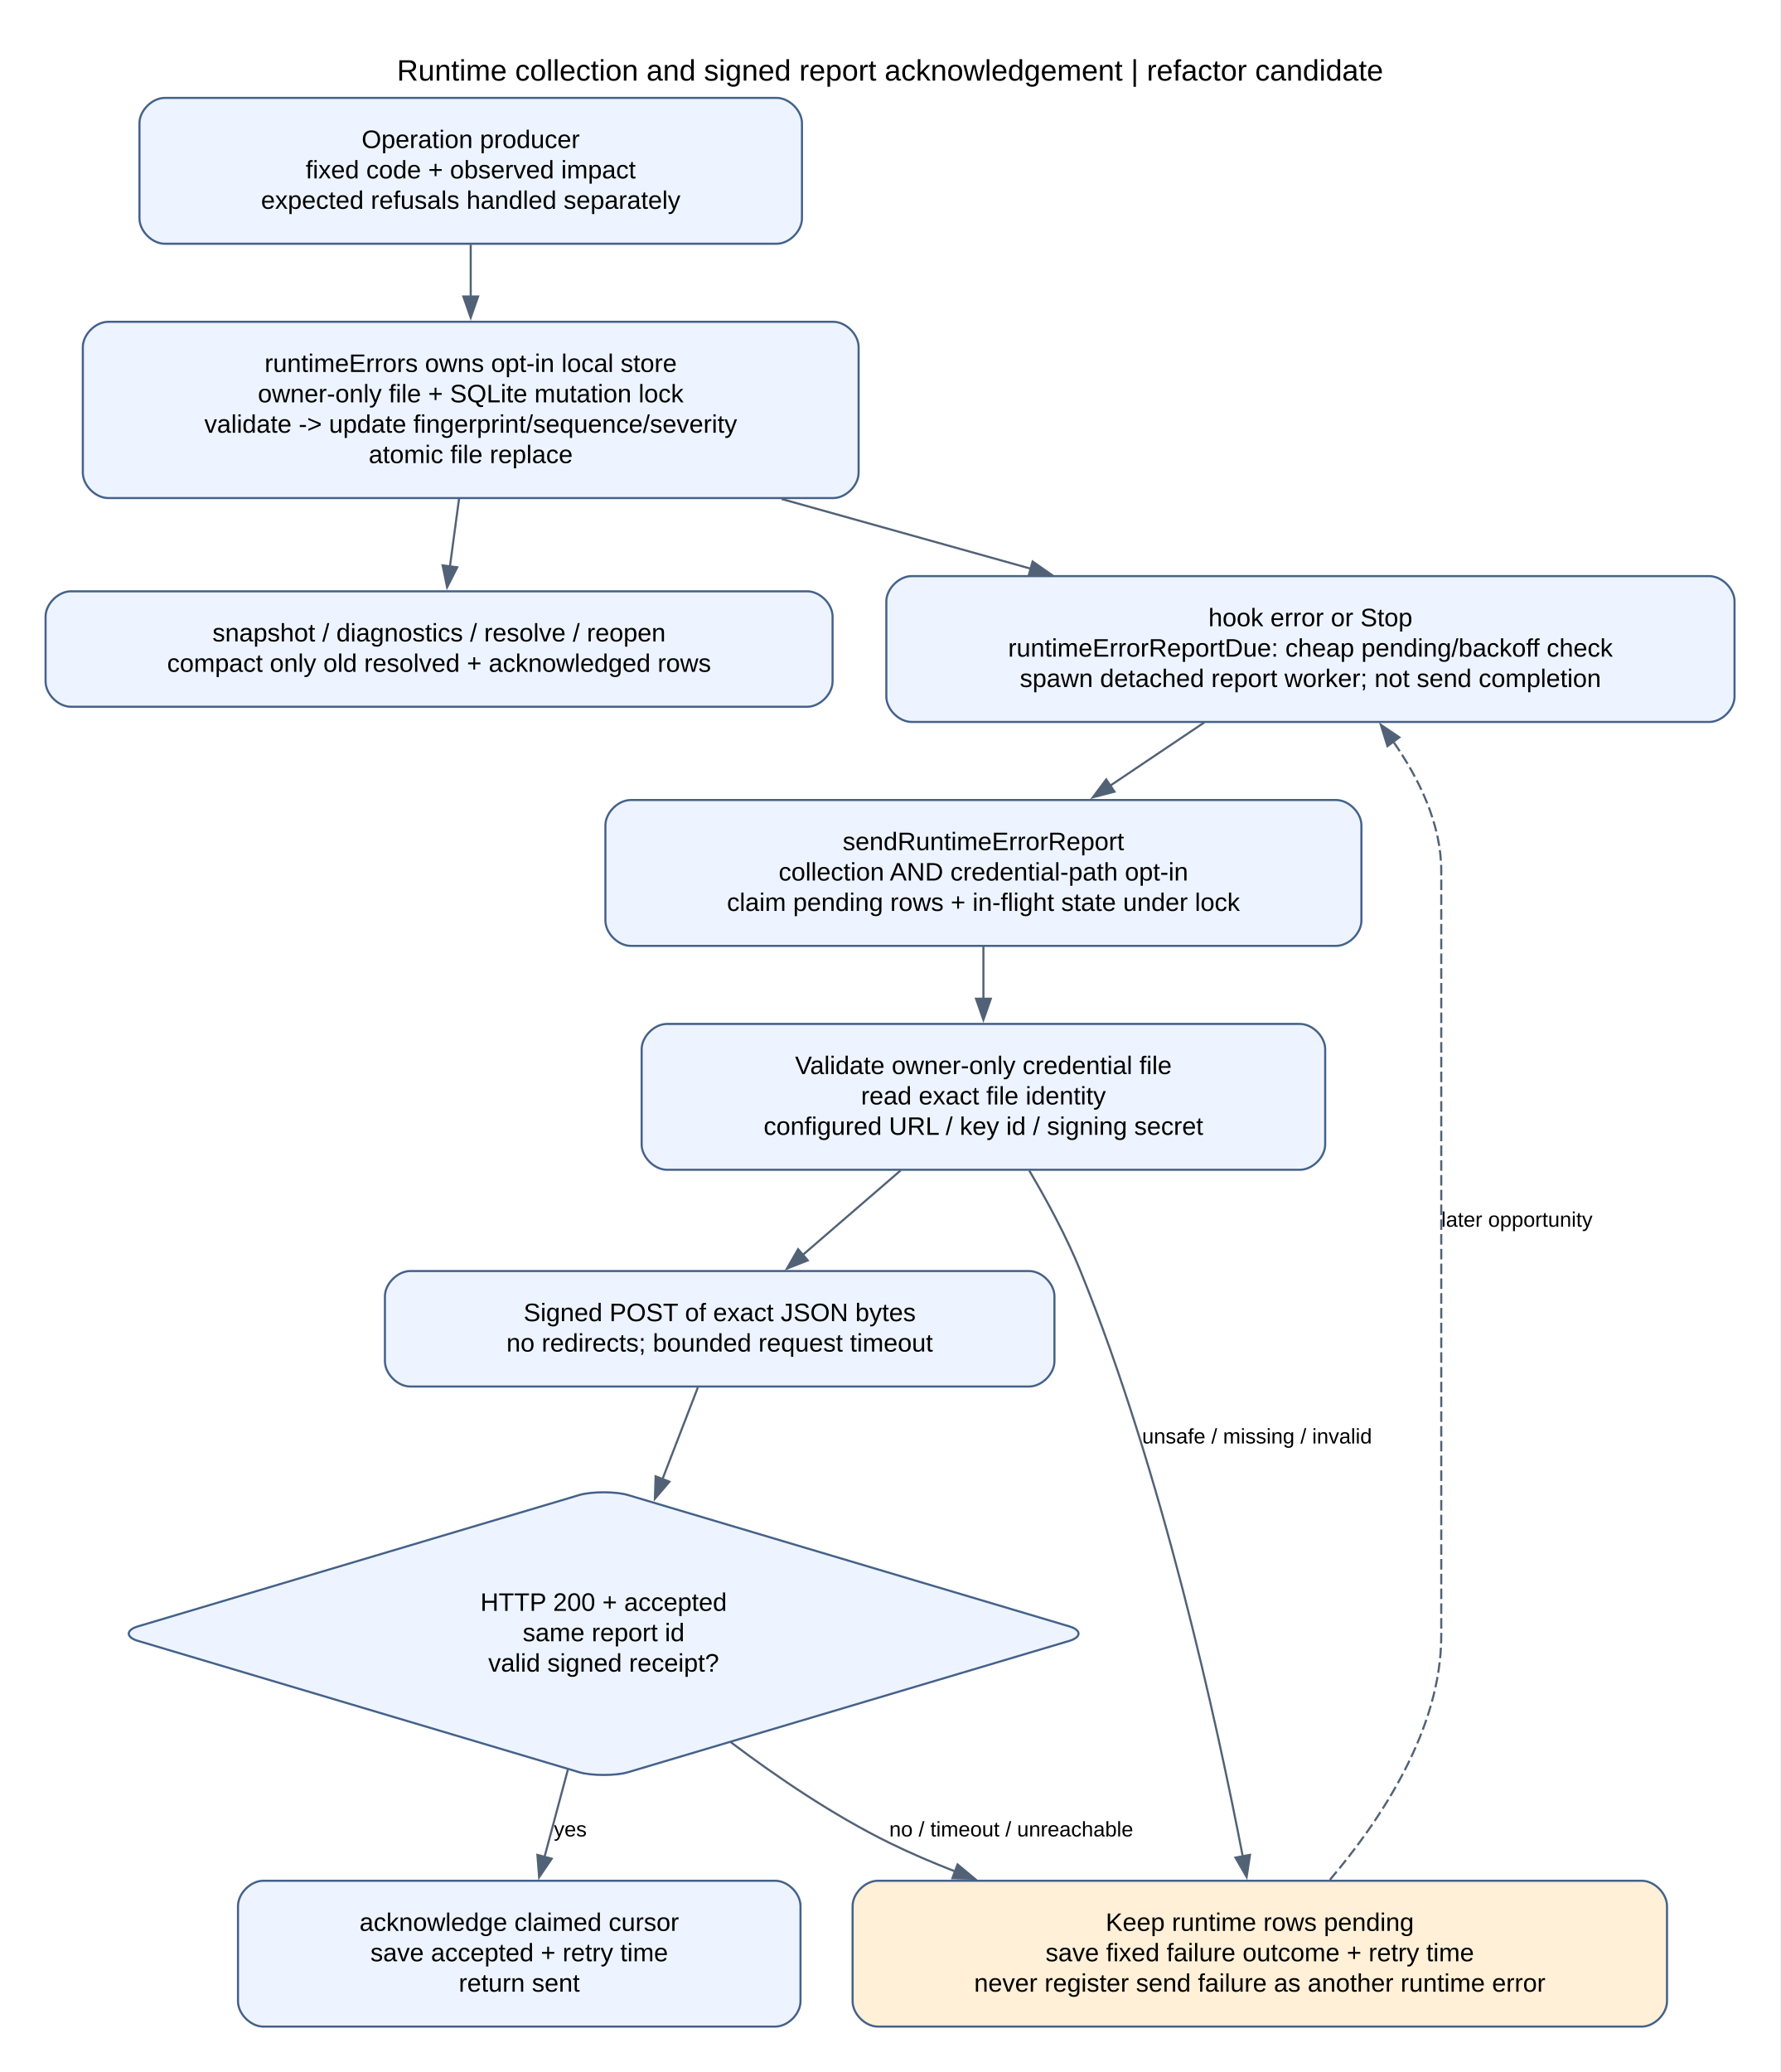
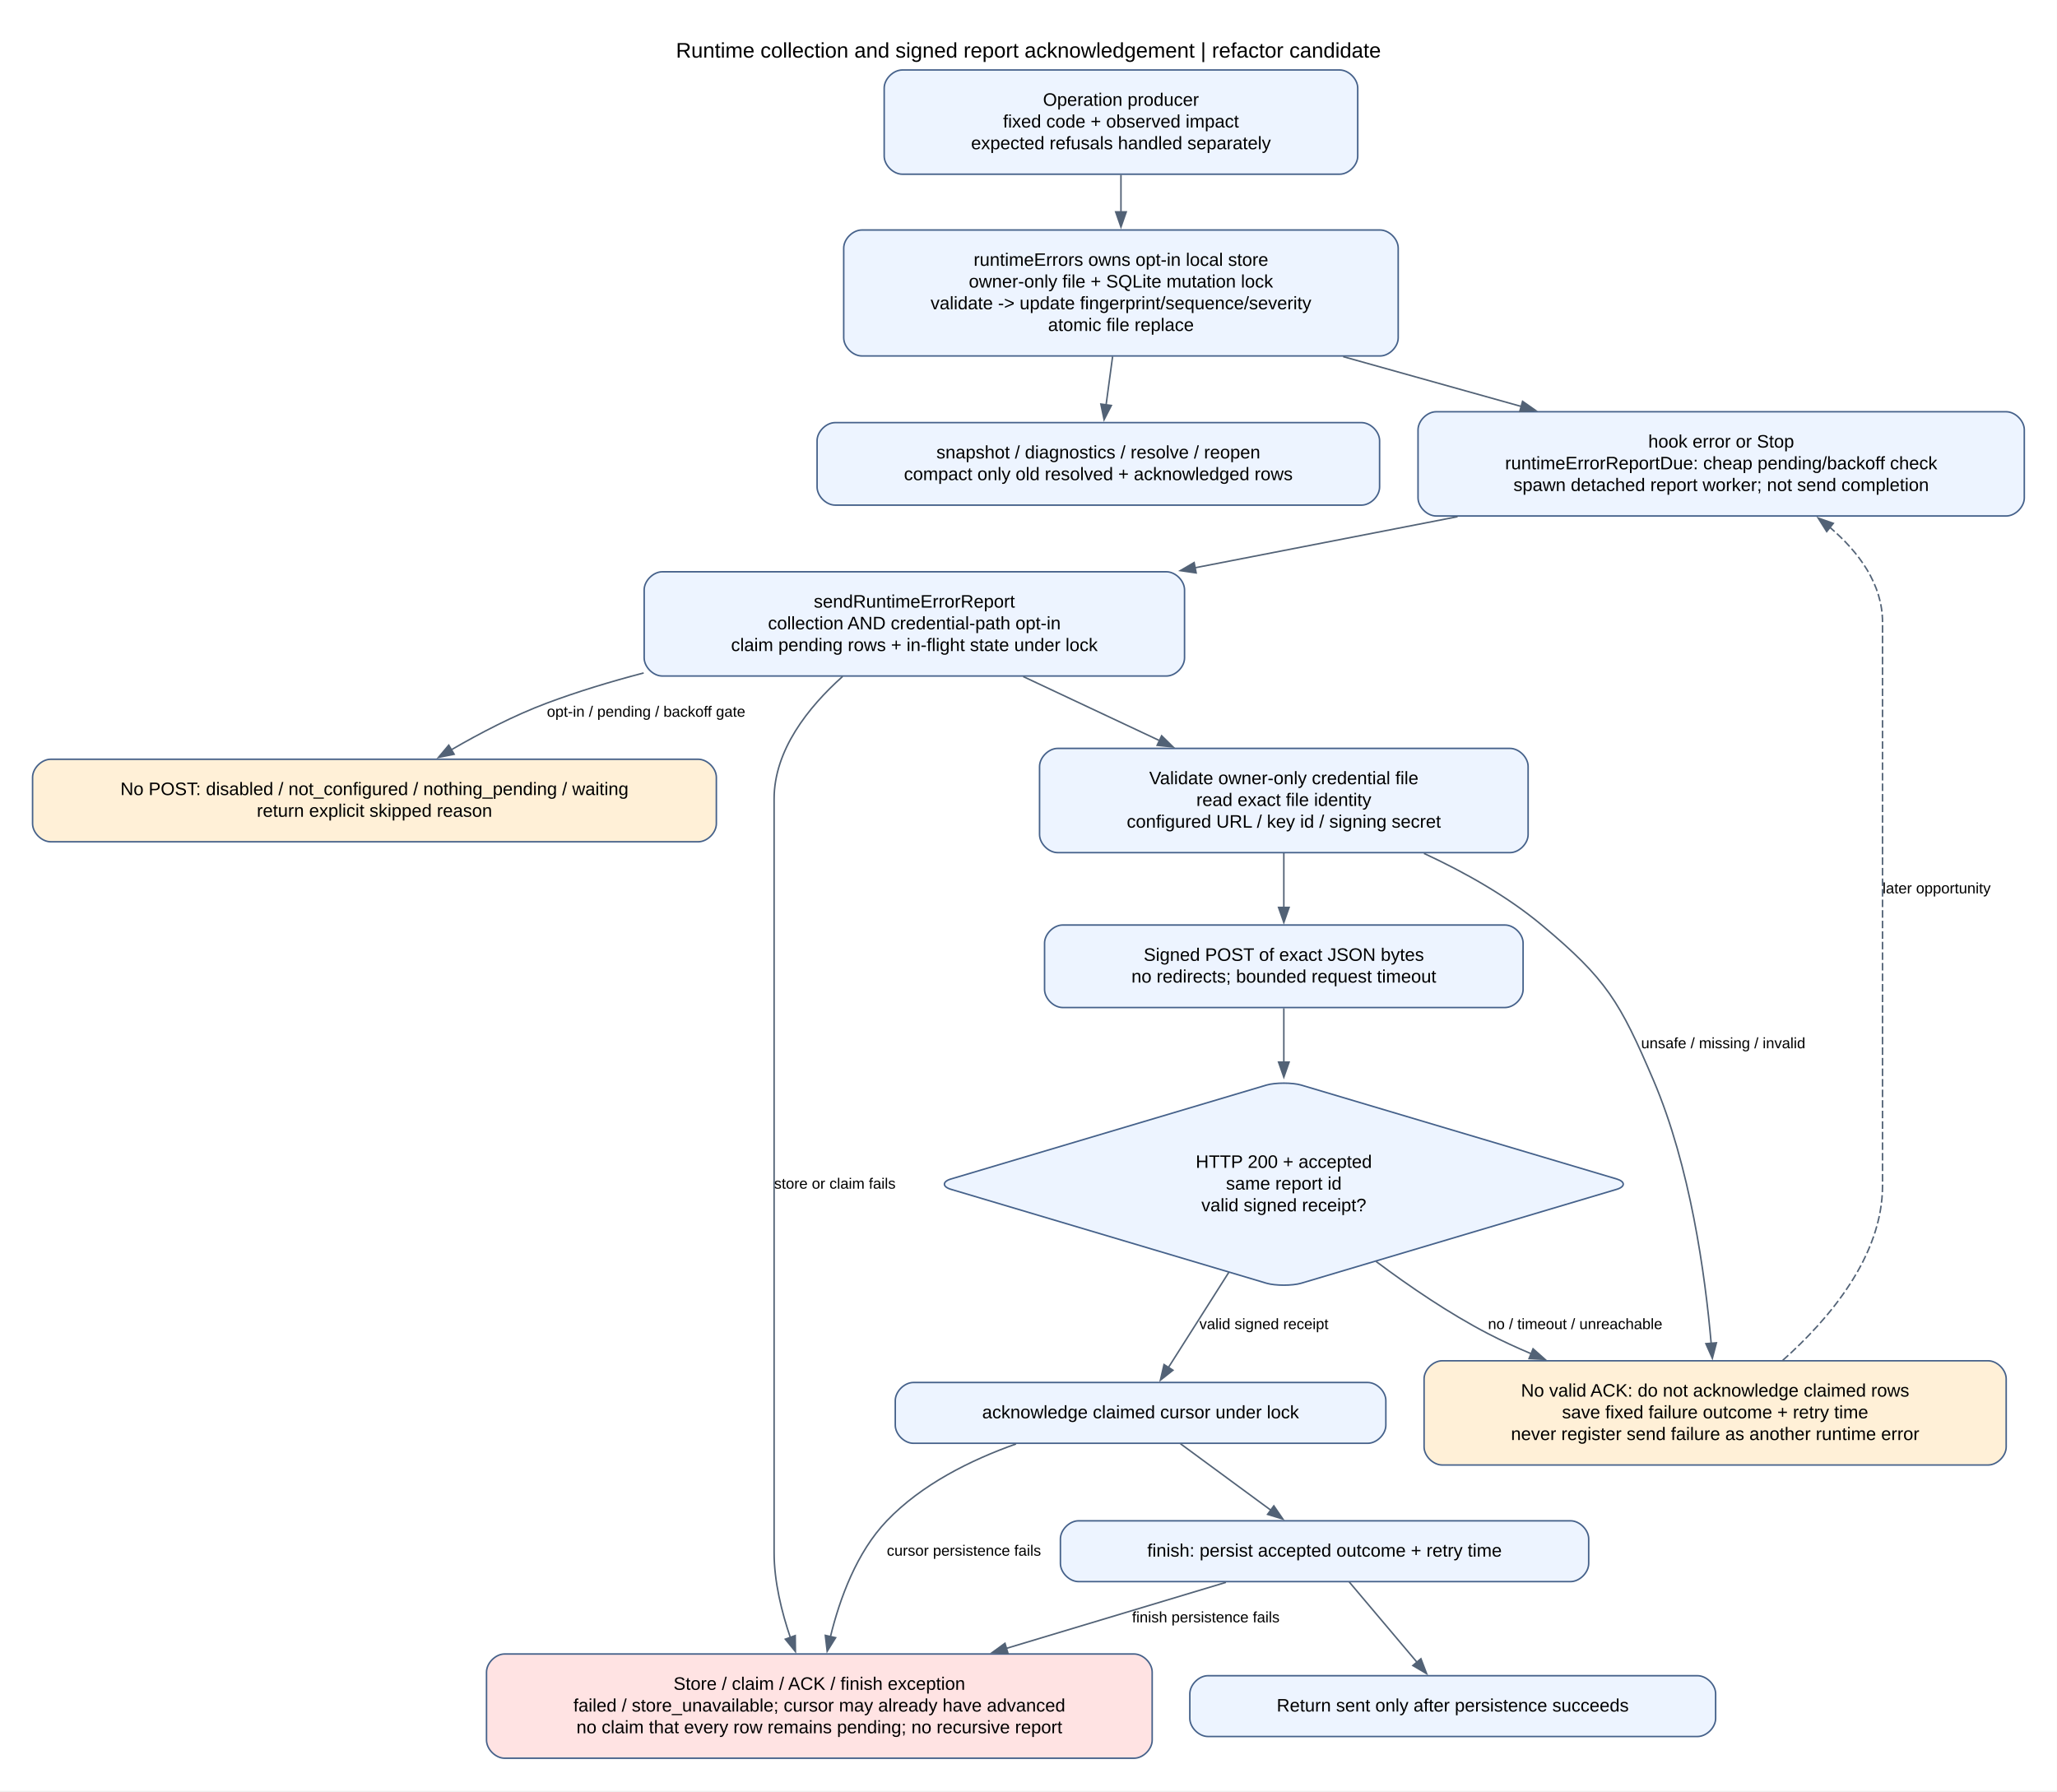
- <svg xmlns="http://www.w3.org/2000/svg" width="844pt" height="982pt" viewBox="0.00 0.00 844.00 982.00">
-   <g id="graph0" class="graph" transform="scale(1 1) rotate(0) translate(21.6 960.48)">
-     <polygon fill="white" stroke="none" points="-21.6,21.6 -21.6,-960.48 822.11,-960.48 822.11,21.6 -21.6,21.6" />
-     <text xml:space="preserve" text-anchor="middle" x="400.26" y="-922.28" font-family="Arial" font-size="14.00">Runtime collection and signed report acknowledgement | refactor candidate</text>
+ <svg xmlns="http://www.w3.org/2000/svg" width="1364pt" height="1188pt" viewBox="0.00 0.00 1364.00 1188.00">
+   <g id="graph0" class="graph" transform="scale(1 1) rotate(0) translate(21.6 1165.92)">
+     <polygon fill="white" stroke="none" points="-21.6,21.6 -21.6,-1165.92 1342.32,-1165.92 1342.32,21.6 -21.6,21.6" />
+     <text xml:space="preserve" text-anchor="middle" x="660.36" y="-1127.72" font-family="Arial" font-size="14.00">Runtime collection and signed report acknowledgement | refactor candidate</text>
    <g id="node1" class="node">
-       <path fill="#edf4ff" stroke="#45618a" d="M346.5,-914.08C346.5,-914.08 56.5,-914.08 56.5,-914.08 50.5,-914.08 44.5,-908.08 44.5,-902.08 44.5,-902.08 44.5,-856.96 44.5,-856.96 44.5,-850.96 50.5,-844.96 56.5,-844.96 56.5,-844.96 346.5,-844.96 346.5,-844.96 352.5,-844.96 358.5,-850.96 358.5,-856.96 358.5,-856.96 358.5,-902.08 358.5,-902.08 358.5,-908.08 352.5,-914.08 346.5,-914.08" />
-       <text xml:space="preserve" text-anchor="middle" x="201.5" y="-890.32" font-family="Arial" font-size="12.00">Operation producer</text>
-       <text xml:space="preserve" text-anchor="middle" x="201.5" y="-875.92" font-family="Arial" font-size="12.00">fixed code + observed impact</text>
-       <text xml:space="preserve" text-anchor="middle" x="201.5" y="-861.52" font-family="Arial" font-size="12.00">expected refusals handled separately</text>
+       <path fill="#edf4ff" stroke="#45618a" d="M866.71,-1119.52C866.71,-1119.52 576.71,-1119.52 576.71,-1119.52 570.71,-1119.52 564.71,-1113.52 564.71,-1107.52 564.71,-1107.52 564.71,-1062.4 564.71,-1062.4 564.71,-1056.4 570.71,-1050.4 576.71,-1050.4 576.71,-1050.4 866.71,-1050.4 866.71,-1050.4 872.71,-1050.4 878.71,-1056.4 878.71,-1062.4 878.71,-1062.4 878.71,-1107.52 878.71,-1107.52 878.71,-1113.52 872.71,-1119.52 866.71,-1119.52" />
+       <text xml:space="preserve" text-anchor="middle" x="721.71" y="-1095.76" font-family="Arial" font-size="12.00">Operation producer</text>
+       <text xml:space="preserve" text-anchor="middle" x="721.71" y="-1081.36" font-family="Arial" font-size="12.00">fixed code + observed impact</text>
+       <text xml:space="preserve" text-anchor="middle" x="721.71" y="-1066.96" font-family="Arial" font-size="12.00">expected refusals handled separately</text>
    </g>
    <g id="node2" class="node">
-       <path fill="#edf4ff" stroke="#45618a" d="M373.35,-807.96C373.35,-807.96 29.66,-807.96 29.66,-807.96 23.66,-807.96 17.66,-801.96 17.66,-795.96 17.66,-795.96 17.66,-736.44 17.66,-736.44 17.66,-730.44 23.66,-724.44 29.66,-724.44 29.66,-724.44 373.35,-724.44 373.35,-724.44 379.35,-724.44 385.35,-730.44 385.35,-736.44 385.35,-736.44 385.35,-795.96 385.35,-795.96 385.35,-801.96 379.35,-807.96 373.35,-807.96" />
-       <text xml:space="preserve" text-anchor="middle" x="201.5" y="-784.2" font-family="Arial" font-size="12.00">runtimeErrors owns opt-in local store</text>
-       <text xml:space="preserve" text-anchor="middle" x="201.5" y="-769.8" font-family="Arial" font-size="12.00">owner-only file + SQLite mutation lock</text>
-       <text xml:space="preserve" text-anchor="middle" x="201.5" y="-755.4" font-family="Arial" font-size="12.00">validate -&gt; update fingerprint/sequence/severity</text>
-       <text xml:space="preserve" text-anchor="middle" x="201.5" y="-741" font-family="Arial" font-size="12.00">atomic file replace</text>
+       <path fill="#edf4ff" stroke="#45618a" d="M893.55,-1013.4C893.55,-1013.4 549.87,-1013.4 549.87,-1013.4 543.87,-1013.4 537.87,-1007.4 537.87,-1001.4 537.87,-1001.4 537.87,-941.88 537.87,-941.88 537.87,-935.88 543.87,-929.88 549.87,-929.88 549.87,-929.88 893.55,-929.88 893.55,-929.88 899.55,-929.88 905.55,-935.88 905.55,-941.88 905.55,-941.88 905.55,-1001.4 905.55,-1001.4 905.55,-1007.4 899.55,-1013.4 893.55,-1013.4" />
+       <text xml:space="preserve" text-anchor="middle" x="721.71" y="-989.64" font-family="Arial" font-size="12.00">runtimeErrors owns opt-in local store</text>
+       <text xml:space="preserve" text-anchor="middle" x="721.71" y="-975.24" font-family="Arial" font-size="12.00">owner-only file + SQLite mutation lock</text>
+       <text xml:space="preserve" text-anchor="middle" x="721.71" y="-960.84" font-family="Arial" font-size="12.00">validate -&gt; update fingerprint/sequence/severity</text>
+       <text xml:space="preserve" text-anchor="middle" x="721.71" y="-946.44" font-family="Arial" font-size="12.00">atomic file replace</text>
    </g>
    <g id="edge1" class="edge">
-       <path fill="none" stroke="#526276" d="M201.5,-844.52C201.5,-836.69 201.5,-828.19 201.5,-819.78" />
-       <polygon fill="#526276" stroke="#526276" points="205,-819.96 201.5,-809.96 198,-819.96 205,-819.96" />
+       <path fill="none" stroke="#526276" d="M721.71,-1049.96C721.71,-1042.13 721.71,-1033.63 721.71,-1025.22" />
+       <polygon fill="#526276" stroke="#526276" points="725.21,-1025.4 721.71,-1015.4 718.21,-1025.4 725.21,-1025.4" />
    </g>
    <g id="node3" class="node">
-       <path fill="#edf4ff" stroke="#45618a" d="M361.01,-680.24C361.01,-680.24 12,-680.24 12,-680.24 6,-680.24 0,-674.24 0,-668.24 0,-668.24 0,-637.52 0,-637.52 0,-631.52 6,-625.52 12,-625.52 12,-625.52 361.01,-625.52 361.01,-625.52 367.01,-625.52 373.01,-631.52 373.01,-637.52 373.01,-637.52 373.01,-668.24 373.01,-668.24 373.01,-674.24 367.01,-680.24 361.01,-680.24" />
-       <text xml:space="preserve" text-anchor="middle" x="186.5" y="-656.48" font-family="Arial" font-size="12.00">snapshot / diagnostics / resolve / reopen</text>
-       <text xml:space="preserve" text-anchor="middle" x="186.5" y="-642.08" font-family="Arial" font-size="12.00">compact only old resolved + acknowledged rows</text>
+       <path fill="#edf4ff" stroke="#45618a" d="M881.21,-885.68C881.21,-885.68 532.21,-885.68 532.21,-885.68 526.21,-885.68 520.21,-879.68 520.21,-873.68 520.21,-873.68 520.21,-842.96 520.21,-842.96 520.21,-836.96 526.21,-830.96 532.21,-830.96 532.21,-830.96 881.21,-830.96 881.21,-830.96 887.21,-830.96 893.21,-836.96 893.21,-842.96 893.21,-842.96 893.21,-873.68 893.21,-873.68 893.21,-879.68 887.21,-885.68 881.21,-885.68" />
+       <text xml:space="preserve" text-anchor="middle" x="706.71" y="-861.92" font-family="Arial" font-size="12.00">snapshot / diagnostics / resolve / reopen</text>
+       <text xml:space="preserve" text-anchor="middle" x="706.71" y="-847.52" font-family="Arial" font-size="12.00">compact only old resolved + acknowledged rows</text>
    </g>
    <g id="edge2" class="edge">
-       <path fill="none" stroke="#526276" d="M195.96,-724.06C194.54,-713.53 193.02,-702.26 191.63,-691.89" />
-       <polygon fill="#526276" stroke="#526276" points="195.12,-691.61 190.31,-682.17 188.18,-692.54 195.12,-691.61" />
+       <path fill="none" stroke="#526276" d="M716.17,-929.5C714.75,-918.97 713.23,-907.7 711.83,-897.33" />
+       <polygon fill="#526276" stroke="#526276" points="715.33,-897.05 710.52,-887.61 708.39,-897.98 715.33,-897.05" />
    </g>
    <g id="node4" class="node">
-       <path fill="#edf4ff" stroke="#45618a" d="M788.51,-687.44C788.51,-687.44 410.49,-687.44 410.49,-687.44 404.49,-687.44 398.49,-681.44 398.49,-675.44 398.49,-675.44 398.49,-630.32 398.49,-630.32 398.49,-624.32 404.49,-618.32 410.49,-618.32 410.49,-618.32 788.51,-618.32 788.51,-618.32 794.51,-618.32 800.51,-624.32 800.51,-630.32 800.51,-630.32 800.51,-675.44 800.51,-675.44 800.51,-681.44 794.51,-687.44 788.51,-687.44" />
-       <text xml:space="preserve" text-anchor="middle" x="599.5" y="-663.68" font-family="Arial" font-size="12.00">hook error or Stop</text>
-       <text xml:space="preserve" text-anchor="middle" x="599.5" y="-649.28" font-family="Arial" font-size="12.00">runtimeErrorReportDue: cheap pending/backoff check</text>
-       <text xml:space="preserve" text-anchor="middle" x="599.5" y="-634.88" font-family="Arial" font-size="12.00">spawn detached report worker; not send completion</text>
+       <path fill="#edf4ff" stroke="#45618a" d="M1308.72,-892.88C1308.72,-892.88 930.7,-892.88 930.7,-892.88 924.7,-892.88 918.7,-886.88 918.7,-880.88 918.7,-880.88 918.7,-835.76 918.7,-835.76 918.7,-829.76 924.7,-823.76 930.7,-823.76 930.7,-823.76 1308.72,-823.76 1308.72,-823.76 1314.72,-823.76 1320.72,-829.76 1320.72,-835.76 1320.72,-835.76 1320.72,-880.88 1320.72,-880.88 1320.72,-886.88 1314.72,-892.88 1308.72,-892.88" />
+       <text xml:space="preserve" text-anchor="middle" x="1119.71" y="-869.12" font-family="Arial" font-size="12.00">hook error or Stop</text>
+       <text xml:space="preserve" text-anchor="middle" x="1119.71" y="-854.72" font-family="Arial" font-size="12.00">runtimeErrorReportDue: cheap pending/backoff check</text>
+       <text xml:space="preserve" text-anchor="middle" x="1119.71" y="-840.32" font-family="Arial" font-size="12.00">spawn detached report worker; not send completion</text>
    </g>
    <g id="edge3" class="edge">
-       <path fill="none" stroke="#526276" d="M348.86,-723.99C387.7,-713.12 429.36,-701.47 467.35,-690.84" />
-       <polygon fill="#526276" stroke="#526276" points="467.82,-694.35 476.5,-688.28 465.93,-687.61 467.82,-694.35" />
+       <path fill="none" stroke="#526276" d="M869.06,-929.43C907.91,-918.56 949.57,-906.91 987.56,-896.28" />
+       <polygon fill="#526276" stroke="#526276" points="988.02,-899.79 996.71,-893.72 986.14,-893.05 988.02,-899.79" />
    </g>
    <g id="node5" class="node">
-       <path fill="#edf4ff" stroke="#45618a" d="M611.66,-581.32C611.66,-581.32 277.34,-581.32 277.34,-581.32 271.34,-581.32 265.34,-575.32 265.34,-569.32 265.34,-569.32 265.34,-524.2 265.34,-524.2 265.34,-518.2 271.34,-512.2 277.34,-512.2 277.34,-512.2 611.66,-512.2 611.66,-512.2 617.66,-512.2 623.66,-518.2 623.66,-524.2 623.66,-524.2 623.66,-569.32 623.66,-569.32 623.66,-575.32 617.66,-581.32 611.66,-581.32" />
-       <text xml:space="preserve" text-anchor="middle" x="444.5" y="-557.56" font-family="Arial" font-size="12.00">sendRuntimeErrorReport</text>
-       <text xml:space="preserve" text-anchor="middle" x="444.5" y="-543.16" font-family="Arial" font-size="12.00">collection AND credential-path opt-in</text>
-       <text xml:space="preserve" text-anchor="middle" x="444.5" y="-528.76" font-family="Arial" font-size="12.00">claim pending rows + in-flight state under lock</text>
+       <path fill="#edf4ff" stroke="#45618a" d="M751.87,-786.76C751.87,-786.76 417.55,-786.76 417.55,-786.76 411.55,-786.76 405.55,-780.76 405.55,-774.76 405.55,-774.76 405.55,-729.64 405.55,-729.64 405.55,-723.64 411.55,-717.64 417.55,-717.64 417.55,-717.64 751.87,-717.64 751.87,-717.64 757.87,-717.64 763.87,-723.64 763.87,-729.64 763.87,-729.64 763.87,-774.76 763.87,-774.76 763.87,-780.76 757.87,-786.76 751.87,-786.76" />
+       <text xml:space="preserve" text-anchor="middle" x="584.71" y="-763" font-family="Arial" font-size="12.00">sendRuntimeErrorReport</text>
+       <text xml:space="preserve" text-anchor="middle" x="584.71" y="-748.6" font-family="Arial" font-size="12.00">collection AND credential-path opt-in</text>
+       <text xml:space="preserve" text-anchor="middle" x="584.71" y="-734.2" font-family="Arial" font-size="12.00">claim pending rows + in-flight state under lock</text>
    </g>
    <g id="edge4" class="edge">
-       <path fill="none" stroke="#526276" d="M549.18,-618.08C534.97,-608.53 519.36,-598.04 504.63,-588.15" />
-       <polygon fill="#526276" stroke="#526276" points="506.61,-585.27 496.36,-582.6 502.71,-591.08 506.61,-585.27" />
+       <path fill="none" stroke="#526276" d="M944.9,-823.3C889.17,-812.45 827.32,-800.42 770.82,-789.42" />
+       <polygon fill="#526276" stroke="#526276" points="771.57,-786 761.08,-787.53 770.23,-792.87 771.57,-786" />
    </g>
    <g id="node6" class="node">
-       <path fill="#edf4ff" stroke="#45618a" d="M594.49,-475.2C594.49,-475.2 294.52,-475.2 294.52,-475.2 288.52,-475.2 282.52,-469.2 282.52,-463.2 282.52,-463.2 282.52,-418.08 282.52,-418.08 282.52,-412.08 288.52,-406.08 294.52,-406.08 294.52,-406.08 594.49,-406.08 594.49,-406.08 600.49,-406.08 606.49,-412.08 606.49,-418.08 606.49,-418.08 606.49,-463.2 606.49,-463.2 606.49,-469.2 600.49,-475.2 594.49,-475.2" />
-       <text xml:space="preserve" text-anchor="middle" x="444.5" y="-451.44" font-family="Arial" font-size="12.00">Validate owner-only credential file</text>
-       <text xml:space="preserve" text-anchor="middle" x="444.5" y="-437.04" font-family="Arial" font-size="12.00">read exact file identity</text>
-       <text xml:space="preserve" text-anchor="middle" x="444.5" y="-422.64" font-family="Arial" font-size="12.00">configured URL / key id / signing secret</text>
+       <path fill="#edf4ff" stroke="#45618a" d="M979.7,-669.64C979.7,-669.64 679.73,-669.64 679.73,-669.64 673.73,-669.64 667.73,-663.64 667.73,-657.64 667.73,-657.64 667.73,-612.52 667.73,-612.52 667.73,-606.52 673.73,-600.52 679.73,-600.52 679.73,-600.52 979.7,-600.52 979.7,-600.52 985.7,-600.52 991.7,-606.52 991.7,-612.52 991.7,-612.52 991.7,-657.64 991.7,-657.64 991.7,-663.64 985.7,-669.64 979.7,-669.64" />
+       <text xml:space="preserve" text-anchor="middle" x="829.71" y="-645.88" font-family="Arial" font-size="12.00">Validate owner-only credential file</text>
+       <text xml:space="preserve" text-anchor="middle" x="829.71" y="-631.48" font-family="Arial" font-size="12.00">read exact file identity</text>
+       <text xml:space="preserve" text-anchor="middle" x="829.71" y="-617.08" font-family="Arial" font-size="12.00">configured URL / key id / signing secret</text>
    </g>
    <g id="edge5" class="edge">
-       <path fill="none" stroke="#526276" d="M444.5,-511.96C444.5,-503.95 444.5,-495.29 444.5,-486.88" />
-       <polygon fill="#526276" stroke="#526276" points="448,-487.14 444.5,-477.15 441,-487.15 448,-487.14" />
+       <path fill="none" stroke="#526276" d="M656.89,-717.28C685.3,-703.93 718.08,-688.53 747.41,-674.75" />
+       <polygon fill="#526276" stroke="#526276" points="748.69,-678.02 756.25,-670.6 745.71,-671.68 748.69,-678.02" />
+     </g>
+     <g id="node13" class="node">
+       <path fill="#fff0d7" stroke="#45618a" d="M441.42,-662.44C441.42,-662.44 12,-662.44 12,-662.44 6,-662.44 0,-656.44 0,-650.44 0,-650.44 0,-619.72 0,-619.72 0,-613.72 6,-607.72 12,-607.72 12,-607.72 441.42,-607.72 441.42,-607.72 447.42,-607.72 453.42,-613.72 453.42,-619.72 453.42,-619.72 453.42,-650.44 453.42,-650.44 453.42,-656.44 447.42,-662.44 441.42,-662.44" />
+       <text xml:space="preserve" text-anchor="middle" x="226.71" y="-638.68" font-family="Arial" font-size="12.00">No POST: disabled / not_configured / nothing_pending / waiting</text>
+       <text xml:space="preserve" text-anchor="middle" x="226.71" y="-624.28" font-family="Arial" font-size="12.00">return explicit skipped reason</text>
+     </g>
+     <g id="edge14" class="edge">
+       <path fill="none" stroke="#526276" d="M405.22,-719.67C383.28,-713.94 361.41,-707.3 340.95,-699.64 319.32,-691.55 296.84,-679.84 277.59,-668.68" />
+       <polygon fill="#526276" stroke="#526276" points="279.54,-665.76 269.15,-663.68 275.97,-671.79 279.54,-665.76" />
+       <text xml:space="preserve" text-anchor="middle" x="406.83" y="-690.64" font-family="Arial" font-size="10.00">opt-in / pending / backoff gate</text>
+     </g>
+     <g id="node14" class="node">
+       <path fill="#ffe3e3" stroke="#45618a" d="M730.41,-69.12C730.41,-69.12 313.01,-69.12 313.01,-69.12 307.01,-69.12 301.01,-63.12 301.01,-57.12 301.01,-57.12 301.01,-12 301.01,-12 301.01,-6 307.01,0 313.01,0 313.01,0 730.41,0 730.41,0 736.41,0 742.41,-6 742.41,-12 742.41,-12 742.41,-57.12 742.41,-57.12 742.41,-63.12 736.41,-69.12 730.41,-69.12" />
+       <text xml:space="preserve" text-anchor="middle" x="521.71" y="-45.36" font-family="Arial" font-size="12.00">Store / claim / ACK / finish exception</text>
+       <text xml:space="preserve" text-anchor="middle" x="521.71" y="-30.96" font-family="Arial" font-size="12.00">failed / store_unavailable; cursor may already have advanced</text>
+       <text xml:space="preserve" text-anchor="middle" x="521.71" y="-16.56" font-family="Arial" font-size="12.00">no claim that every row remains pending; no recursive report</text>
+     </g>
+     <g id="edge15" class="edge">
+       <path fill="none" stroke="#526276" d="M537.12,-717.34C514.24,-696.85 491.71,-668.45 491.71,-636.08 491.71,-636.08 491.71,-636.08 491.71,-136.28 491.71,-117.24 496.69,-96.99 502.6,-79.68" />
+       <polygon fill="#526276" stroke="#526276" points="505.72,-81.33 505.84,-70.74 499.14,-78.95 505.72,-81.33" />
+       <text xml:space="preserve" text-anchor="middle" x="532" y="-377.68" font-family="Arial" font-size="10.00">store or claim fails</text>
    </g>
    <g id="node7" class="node">
-       <path fill="#edf4ff" stroke="#45618a" d="M466.17,-358.08C466.17,-358.08 172.84,-358.08 172.84,-358.08 166.84,-358.08 160.84,-352.08 160.84,-346.08 160.84,-346.08 160.84,-315.36 160.84,-315.36 160.84,-309.36 166.84,-303.36 172.84,-303.36 172.84,-303.36 466.17,-303.36 466.17,-303.36 472.17,-303.36 478.17,-309.36 478.17,-315.36 478.17,-315.36 478.17,-346.08 478.17,-346.08 478.17,-352.08 472.17,-358.08 466.17,-358.08" />
-       <text xml:space="preserve" text-anchor="middle" x="319.5" y="-334.32" font-family="Arial" font-size="12.00">Signed POST of exact JSON bytes</text>
-       <text xml:space="preserve" text-anchor="middle" x="319.5" y="-319.92" font-family="Arial" font-size="12.00">no redirects; bounded request timeout</text>
+       <path fill="#edf4ff" stroke="#45618a" d="M976.37,-552.52C976.37,-552.52 683.05,-552.52 683.05,-552.52 677.05,-552.52 671.05,-546.52 671.05,-540.52 671.05,-540.52 671.05,-509.8 671.05,-509.8 671.05,-503.8 677.05,-497.8 683.05,-497.8 683.05,-497.8 976.37,-497.8 976.37,-497.8 982.37,-497.8 988.37,-503.8 988.37,-509.8 988.37,-509.8 988.37,-540.52 988.37,-540.52 988.37,-546.52 982.37,-552.52 976.37,-552.52" />
+       <text xml:space="preserve" text-anchor="middle" x="829.71" y="-528.76" font-family="Arial" font-size="12.00">Signed POST of exact JSON bytes</text>
+       <text xml:space="preserve" text-anchor="middle" x="829.71" y="-514.36" font-family="Arial" font-size="12.00">no redirects; bounded request timeout</text>
    </g>
    <g id="edge6" class="edge">
-       <path fill="none" stroke="#526276" d="M405.3,-405.79C390.45,-392.97 373.56,-378.39 358.72,-365.58" />
-       <polygon fill="#526276" stroke="#526276" points="361.25,-363.14 351.39,-359.25 356.67,-368.44 361.25,-363.14" />
+       <path fill="none" stroke="#526276" d="M829.71,-600.23C829.71,-588.73 829.71,-575.81 829.71,-564.02" />
+       <polygon fill="#526276" stroke="#526276" points="833.21,-564.22 829.71,-554.22 826.21,-564.22 833.21,-564.22" />
    </g>
    <g id="node10" class="node">
-       <path fill="#fff0d7" stroke="#45618a" d="M756.5,-69.12C756.5,-69.12 394.5,-69.12 394.5,-69.12 388.5,-69.12 382.5,-63.12 382.5,-57.12 382.5,-57.12 382.5,-12 382.5,-12 382.5,-6 388.5,0 394.5,0 394.5,0 756.5,0 756.5,0 762.5,0 768.5,-6 768.5,-12 768.5,-12 768.5,-57.12 768.5,-57.12 768.5,-63.12 762.5,-69.12 756.5,-69.12" />
-       <text xml:space="preserve" text-anchor="middle" x="575.5" y="-45.36" font-family="Arial" font-size="12.00">Keep runtime rows pending</text>
-       <text xml:space="preserve" text-anchor="middle" x="575.5" y="-30.96" font-family="Arial" font-size="12.00">save fixed failure outcome + retry time</text>
-       <text xml:space="preserve" text-anchor="middle" x="575.5" y="-16.56" font-family="Arial" font-size="12.00">never register send failure as another runtime error</text>
+       <path fill="#fff0d7" stroke="#45618a" d="M1296.71,-263.56C1296.71,-263.56 934.71,-263.56 934.71,-263.56 928.71,-263.56 922.71,-257.56 922.71,-251.56 922.71,-251.56 922.71,-206.44 922.71,-206.44 922.71,-200.44 928.71,-194.44 934.71,-194.44 934.71,-194.44 1296.71,-194.44 1296.71,-194.44 1302.71,-194.44 1308.71,-200.44 1308.71,-206.44 1308.71,-206.44 1308.71,-251.56 1308.71,-251.56 1308.71,-257.56 1302.71,-263.56 1296.71,-263.56" />
+       <text xml:space="preserve" text-anchor="middle" x="1115.71" y="-239.8" font-family="Arial" font-size="12.00">No valid ACK: do not acknowledge claimed rows</text>
+       <text xml:space="preserve" text-anchor="middle" x="1115.71" y="-225.4" font-family="Arial" font-size="12.00">save fixed failure outcome + retry time</text>
+       <text xml:space="preserve" text-anchor="middle" x="1115.71" y="-211" font-family="Arial" font-size="12.00">never register send failure as another runtime error</text>
+     </g>
+     <g id="edge12" class="edge">
+       <path fill="none" stroke="#526276" d="M922.62,-600.02C949.49,-587.56 977.74,-571.71 1000.71,-552.52 1043.9,-516.45 1052.57,-501.53 1074.71,-449.8 1099.23,-392.51 1109.12,-320.64 1113.09,-275.01" />
+       <polygon fill="#526276" stroke="#526276" points="1116.56,-275.47 1113.87,-265.22 1109.58,-274.91 1116.56,-275.47" />
+       <text xml:space="preserve" text-anchor="middle" x="1121.08" y="-470.8" font-family="Arial" font-size="10.00">unsafe / missing / invalid</text>
+     </g>
+     <g id="node8" class="node">
+       <path fill="#edf4ff" stroke="#45618a" d="M818.21,-446.38C818.21,-446.38 608.95,-384.1 608.95,-384.1 603.2,-382.39 603.2,-378.97 608.95,-377.26 608.95,-377.26 818.21,-314.98 818.21,-314.98 823.96,-313.27 835.46,-313.27 841.21,-314.98 841.21,-314.98 1050.47,-377.26 1050.47,-377.26 1056.22,-378.97 1056.22,-382.39 1050.47,-384.1 1050.47,-384.1 841.21,-446.38 841.21,-446.38 835.46,-448.09 823.96,-448.09 818.21,-446.38" />
+       <text xml:space="preserve" text-anchor="middle" x="829.71" y="-391.48" font-family="Arial" font-size="12.00">HTTP 200 + accepted</text>
+       <text xml:space="preserve" text-anchor="middle" x="829.71" y="-377.08" font-family="Arial" font-size="12.00">same report id</text>
+       <text xml:space="preserve" text-anchor="middle" x="829.71" y="-362.68" font-family="Arial" font-size="12.00">valid signed receipt?</text>
+     </g>
+     <g id="edge7" class="edge">
+       <path fill="none" stroke="#526276" d="M829.71,-497.36C829.71,-486.95 829.71,-474.43 829.71,-461.52" />
+       <polygon fill="#526276" stroke="#526276" points="833.21,-461.64 829.71,-451.64 826.21,-461.64 833.21,-461.64" />
+     </g>
+     <g id="node9" class="node">
+       <path fill="#edf4ff" stroke="#45618a" d="M885.36,-249.16C885.36,-249.16 584.06,-249.16 584.06,-249.16 578.06,-249.16 572.06,-243.16 572.06,-237.16 572.06,-237.16 572.06,-220.84 572.06,-220.84 572.06,-214.84 578.06,-208.84 584.06,-208.84 584.06,-208.84 885.36,-208.84 885.36,-208.84 891.36,-208.84 897.36,-214.84 897.36,-220.84 897.36,-220.84 897.36,-237.16 897.36,-237.16 897.36,-243.16 891.36,-249.16 885.36,-249.16" />
+       <text xml:space="preserve" text-anchor="middle" x="734.71" y="-225.4" font-family="Arial" font-size="12.00">acknowledge claimed cursor under lock</text>
+     </g>
+     <g id="edge8" class="edge">
+       <path fill="none" stroke="#526276" d="M793.25,-322.24C779.54,-300.64 764.53,-276.99 753.14,-259.04" />
+       <polygon fill="#526276" stroke="#526276" points="756.18,-257.3 747.87,-250.73 750.27,-261.05 756.18,-257.3" />
+       <text xml:space="preserve" text-anchor="middle" x="816.5" y="-284.56" font-family="Arial" font-size="10.00">valid signed receipt</text>
+     </g>
+     <g id="edge11" class="edge">
+       <path fill="none" stroke="#526276" d="M890.88,-329.41C913.29,-312.64 939.44,-294.86 965.08,-281.56 974.28,-276.79 984.01,-272.31 993.92,-268.14" />
+       <polygon fill="#526276" stroke="#526276" points="994.97,-271.5 1002.9,-264.48 992.32,-265.01 994.97,-271.5" />
+       <text xml:space="preserve" text-anchor="middle" x="1022.9" y="-284.56" font-family="Arial" font-size="10.00">no / timeout / unreachable</text>
+     </g>
+     <g id="node11" class="node">
+       <path fill="#edf4ff" stroke="#45618a" d="M1019.86,-157.44C1019.86,-157.44 693.56,-157.44 693.56,-157.44 687.56,-157.44 681.56,-151.44 681.56,-145.44 681.56,-145.44 681.56,-129.12 681.56,-129.12 681.56,-123.12 687.56,-117.12 693.56,-117.12 693.56,-117.12 1019.86,-117.12 1019.86,-117.12 1025.86,-117.12 1031.86,-123.12 1031.86,-129.12 1031.86,-129.12 1031.86,-145.44 1031.86,-145.44 1031.86,-151.44 1025.86,-157.44 1019.86,-157.44" />
+       <text xml:space="preserve" text-anchor="middle" x="856.71" y="-133.68" font-family="Arial" font-size="12.00">finish: persist accepted outcome + retry time</text>
+     </g>
+     <g id="edge9" class="edge">
+       <path fill="none" stroke="#526276" d="M761.18,-208.53C778.77,-195.6 802.06,-178.47 821.25,-164.36" />
+       <polygon fill="#526276" stroke="#526276" points="823.09,-167.35 829.07,-158.61 818.94,-161.71 823.09,-167.35" />
+     </g>
+     <g id="edge16" class="edge">
+       <path fill="none" stroke="#526276" d="M652.13,-208.41C621.87,-197.68 589.43,-181.48 566.45,-157.44 546.46,-136.53 535.27,-105.95 529.08,-80.65" />
+       <polygon fill="#526276" stroke="#526276" points="532.5,-79.93 526.9,-70.93 525.67,-81.46 532.5,-79.93" />
+       <text xml:space="preserve" text-anchor="middle" x="617.58" y="-134.28" font-family="Arial" font-size="10.00">cursor persistence fails</text>
+     </g>
+     <g id="edge13" class="edge">
+       <path fill="none" stroke="#526276" stroke-dasharray="5,2" d="M1160.54,-263.84C1191.34,-291.27 1226.71,-332.93 1226.71,-379.68 1226.71,-753.2 1226.71,-753.2 1226.71,-753.2 1226.71,-778.6 1211.03,-799.81 1191.68,-816.32" />
+       <polygon fill="#526276" stroke="#526276" points="1189.7,-813.42 1184.06,-822.39 1194.06,-818.89 1189.7,-813.42" />
+       <text xml:space="preserve" text-anchor="middle" x="1262.56" y="-573.52" font-family="Arial" font-size="10.00">later opportunity</text>
+     </g>
+     <g id="node12" class="node">
+       <path fill="#edf4ff" stroke="#45618a" d="M1104.04,-54.72C1104.04,-54.72 779.38,-54.72 779.38,-54.72 773.38,-54.72 767.38,-48.72 767.38,-42.72 767.38,-42.72 767.38,-26.4 767.38,-26.4 767.38,-20.4 773.38,-14.4 779.38,-14.4 779.38,-14.4 1104.04,-14.4 1104.04,-14.4 1110.04,-14.4 1116.04,-20.4 1116.04,-26.4 1116.04,-26.4 1116.04,-42.72 1116.04,-42.72 1116.04,-48.72 1110.04,-54.72 1104.04,-54.72" />
+       <text xml:space="preserve" text-anchor="middle" x="941.71" y="-30.96" font-family="Arial" font-size="12.00">Return sent only after persistence succeeds</text>
    </g>
    <g id="edge10" class="edge">
-       <path fill="none" stroke="#526276" d="M466.23,-405.69C474.68,-391.41 483.9,-374.35 490.5,-358.08 529.25,-262.62 555.2,-144.06 567.42,-80.62" />
-       <polygon fill="#526276" stroke="#526276" points="570.84,-81.4 569.26,-70.92 563.96,-80.09 570.84,-81.4" />
-       <text xml:space="preserve" text-anchor="middle" x="574.18" y="-276.36" font-family="Arial" font-size="10.00">unsafe / missing / invalid</text>
+       <path fill="none" stroke="#526276" d="M873.1,-116.86C885.92,-101.67 903.91,-80.35 918.25,-63.36" />
+       <polygon fill="#526276" stroke="#526276" points="920.62,-65.98 924.4,-56.08 915.27,-61.46 920.62,-65.98" />
    </g>
-     <g id="node8" class="node">
-       <path fill="#edf4ff" stroke="#45618a" d="M253,-251.94C253,-251.94 43.74,-189.66 43.74,-189.66 37.99,-187.95 37.99,-184.53 43.74,-182.82 43.74,-182.82 253,-120.54 253,-120.54 258.75,-118.83 270.25,-118.83 276,-120.54 276,-120.54 485.27,-182.82 485.27,-182.82 491.02,-184.53 491.02,-187.95 485.27,-189.66 485.27,-189.66 276,-251.94 276,-251.94 270.25,-253.65 258.75,-253.65 253,-251.94" />
-       <text xml:space="preserve" text-anchor="middle" x="264.5" y="-197.04" font-family="Arial" font-size="12.00">HTTP 200 + accepted</text>
-       <text xml:space="preserve" text-anchor="middle" x="264.5" y="-182.64" font-family="Arial" font-size="12.00">same report id</text>
-       <text xml:space="preserve" text-anchor="middle" x="264.5" y="-168.24" font-family="Arial" font-size="12.00">valid signed receipt?</text>
-     </g>
-     <g id="edge7" class="edge">
-       <path fill="none" stroke="#526276" d="M309.16,-302.92C304.35,-290.48 298.39,-275.02 292.4,-259.5" />
-       <polygon fill="#526276" stroke="#526276" points="295.67,-258.26 288.8,-250.19 289.14,-260.78 295.67,-258.26" />
-     </g>
-     <g id="node9" class="node">
-       <path fill="#edf4ff" stroke="#45618a" d="M345.81,-69.12C345.81,-69.12 103.2,-69.12 103.2,-69.12 97.2,-69.12 91.2,-63.12 91.2,-57.12 91.2,-57.12 91.2,-12 91.2,-12 91.2,-6 97.2,0 103.2,0 103.2,0 345.81,0 345.81,0 351.81,0 357.81,-6 357.81,-12 357.81,-12 357.81,-57.12 357.81,-57.12 357.81,-63.12 351.81,-69.12 345.81,-69.12" />
-       <text xml:space="preserve" text-anchor="middle" x="224.5" y="-45.36" font-family="Arial" font-size="12.00">acknowledge claimed cursor</text>
-       <text xml:space="preserve" text-anchor="middle" x="224.5" y="-30.96" font-family="Arial" font-size="12.00">save accepted + retry time</text>
-       <text xml:space="preserve" text-anchor="middle" x="224.5" y="-16.56" font-family="Arial" font-size="12.00">return sent</text>
-     </g>
-     <g id="edge8" class="edge">
-       <path fill="none" stroke="#526276" d="M247.54,-121.76C243.82,-107.83 239.95,-93.37 236.47,-80.36" />
-       <polygon fill="#526276" stroke="#526276" points="239.89,-79.57 233.92,-70.81 233.12,-81.37 239.89,-79.57" />
-       <text xml:space="preserve" text-anchor="middle" x="248.7" y="-90.12" font-family="Arial" font-size="10.00">yes</text>
-     </g>
-     <g id="edge9" class="edge">
-       <path fill="none" stroke="#526276" d="M324.68,-134.84C347.2,-117.86 373.69,-99.98 399.87,-87.12 409.82,-82.24 420.32,-77.73 431.03,-73.58" />
-       <polygon fill="#526276" stroke="#526276" points="432.24,-76.86 440.38,-70.08 429.79,-70.3 432.24,-76.86" />
-       <text xml:space="preserve" text-anchor="middle" x="457.69" y="-90.12" font-family="Arial" font-size="10.00">no / timeout / unreachable</text>
-     </g>
-     <g id="edge11" class="edge">
-       <path fill="none" stroke="#526276" stroke-dasharray="5,2" d="M608.75,-69.61C632.95,-98.08 661.5,-141.03 661.5,-185.24 661.5,-547.76 661.5,-547.76 661.5,-547.76 661.5,-569.98 650.95,-591.58 638.56,-609.3" />
-       <polygon fill="#526276" stroke="#526276" points="636.01,-606.86 632.86,-616.97 641.63,-611.03 636.01,-606.86" />
-       <text xml:space="preserve" text-anchor="middle" x="697.36" y="-379.08" font-family="Arial" font-size="10.00">later opportunity</text>
+     <g id="edge17" class="edge">
+       <path fill="none" stroke="#526276" d="M791.32,-116.62C749.9,-104.17 695.01,-87.66 645.57,-72.8" />
+       <polygon fill="#526276" stroke="#526276" points="646.81,-69.52 636.23,-69.99 644.8,-76.22 646.81,-69.52" />
+       <text xml:space="preserve" text-anchor="middle" x="777.98" y="-90.12" font-family="Arial" font-size="10.00">finish persistence fails</text>
    </g>
  </g>
</svg>
